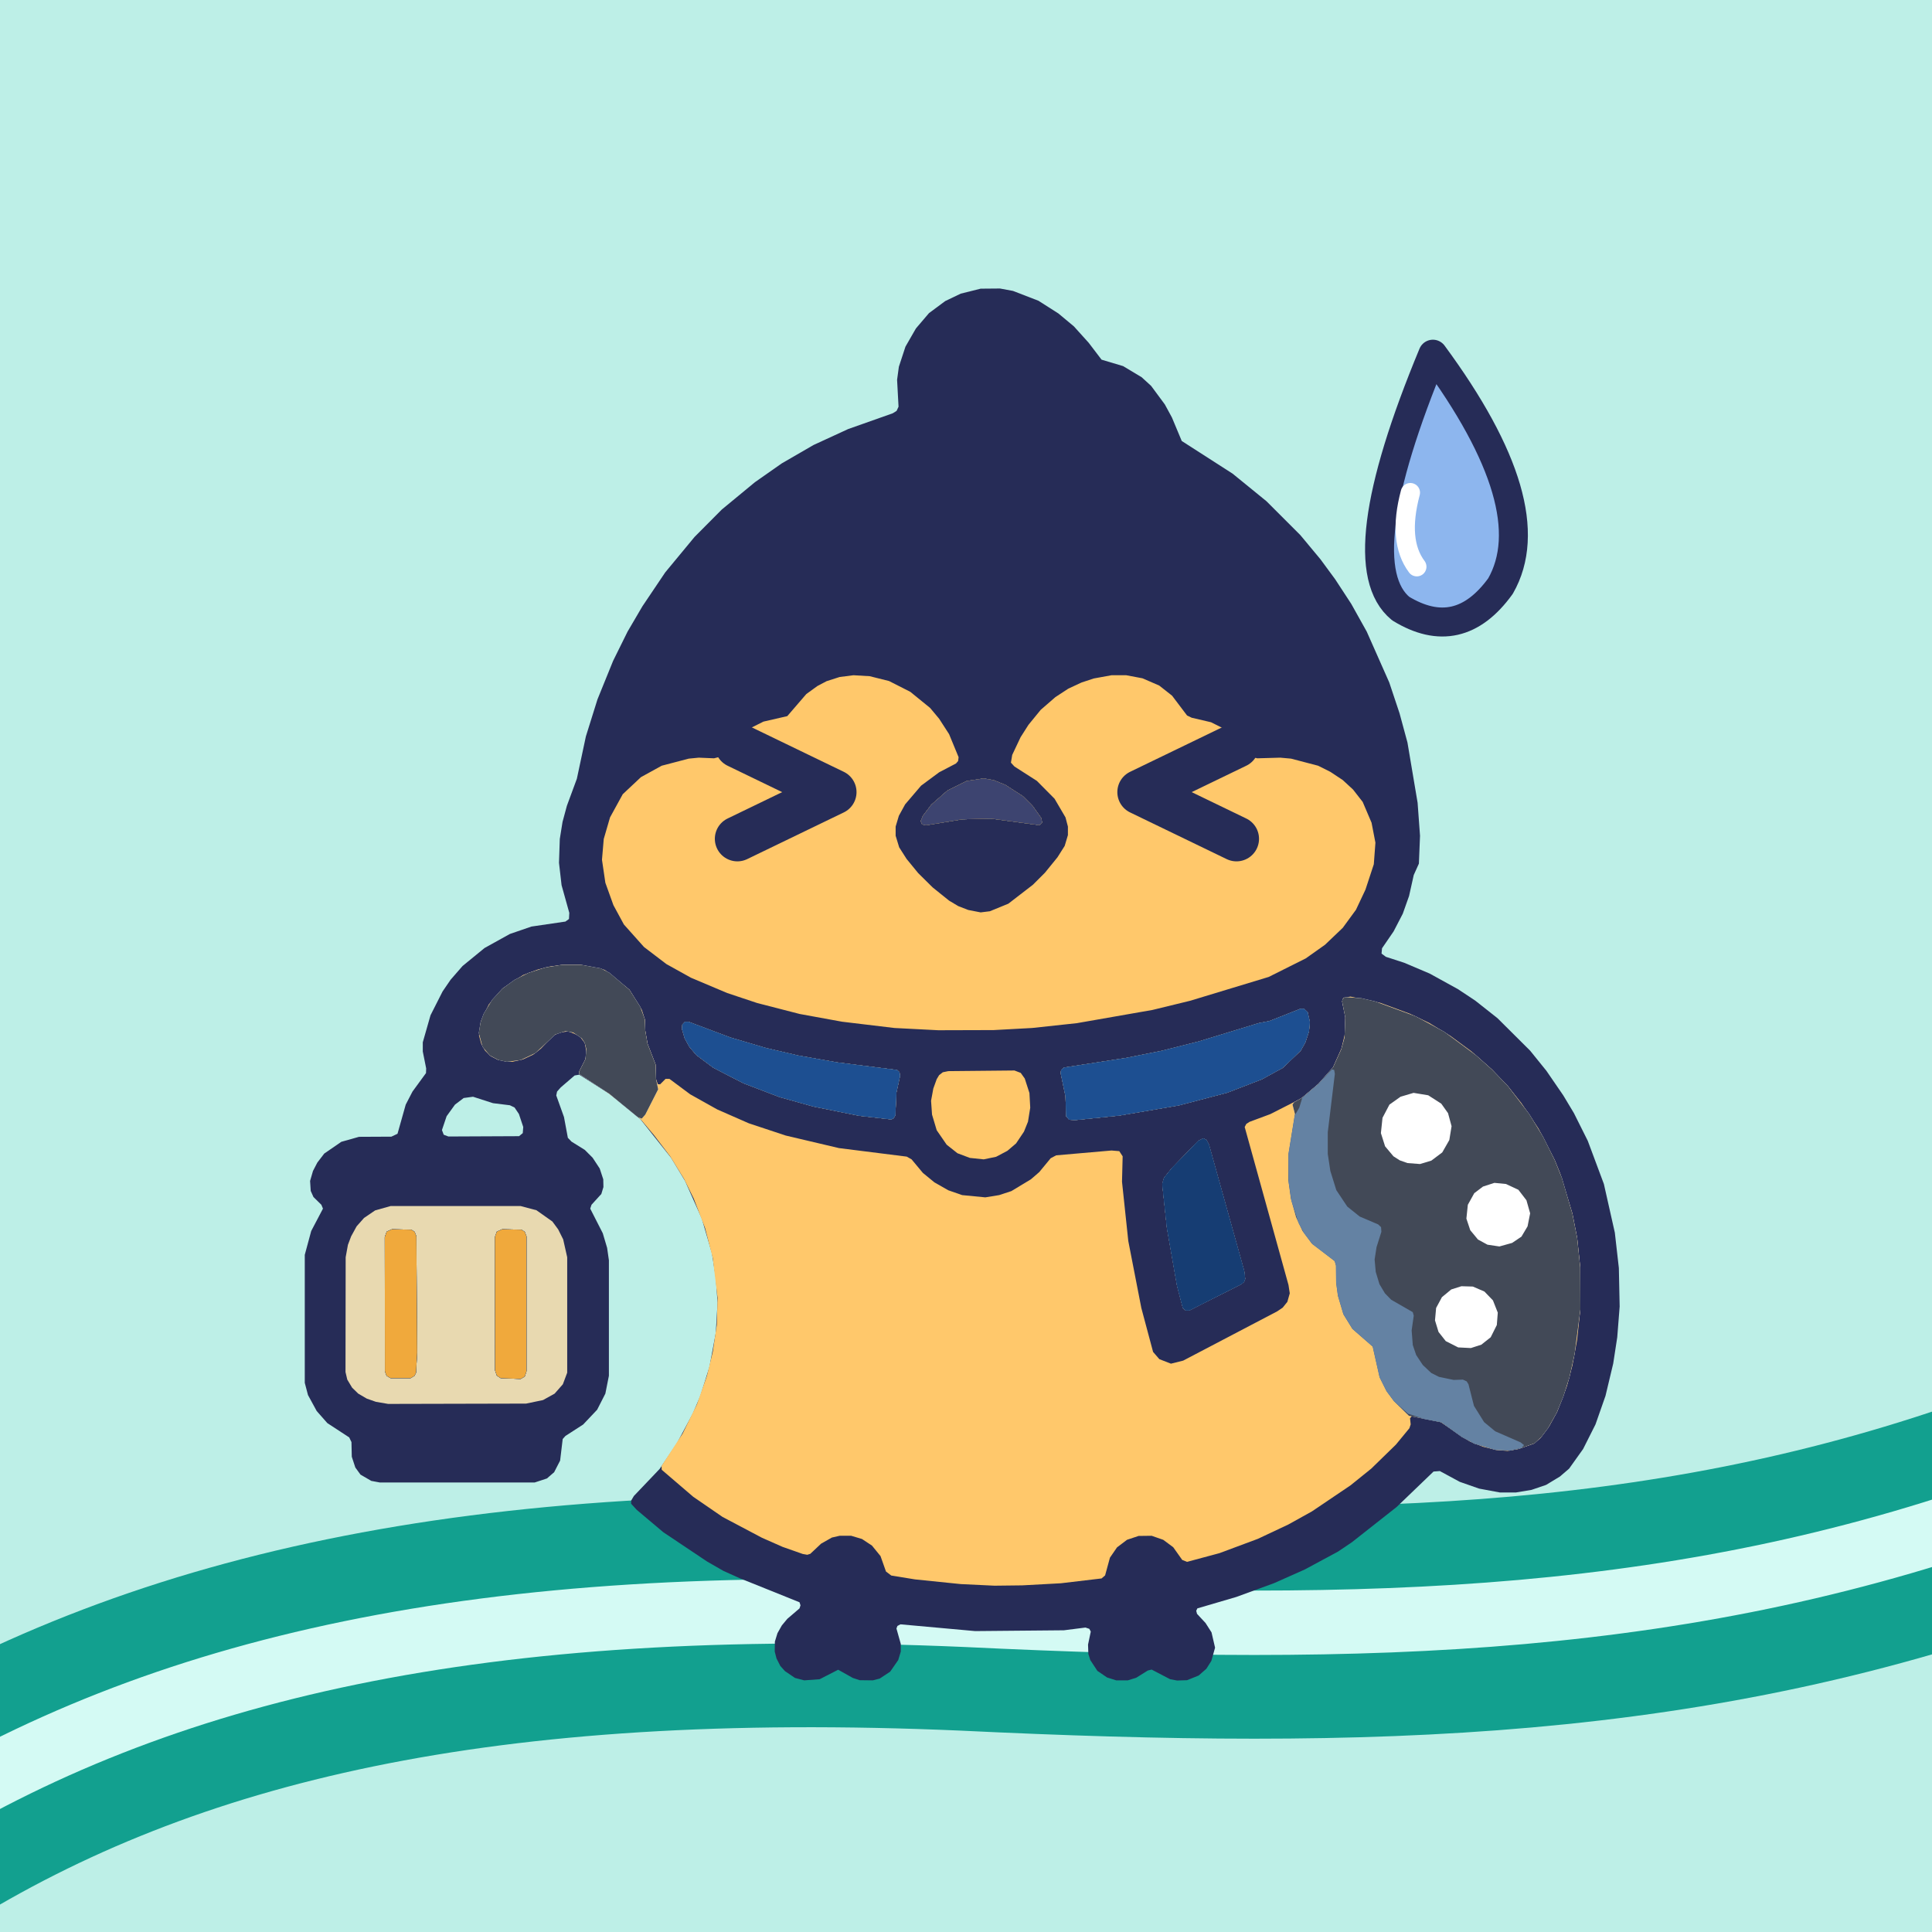
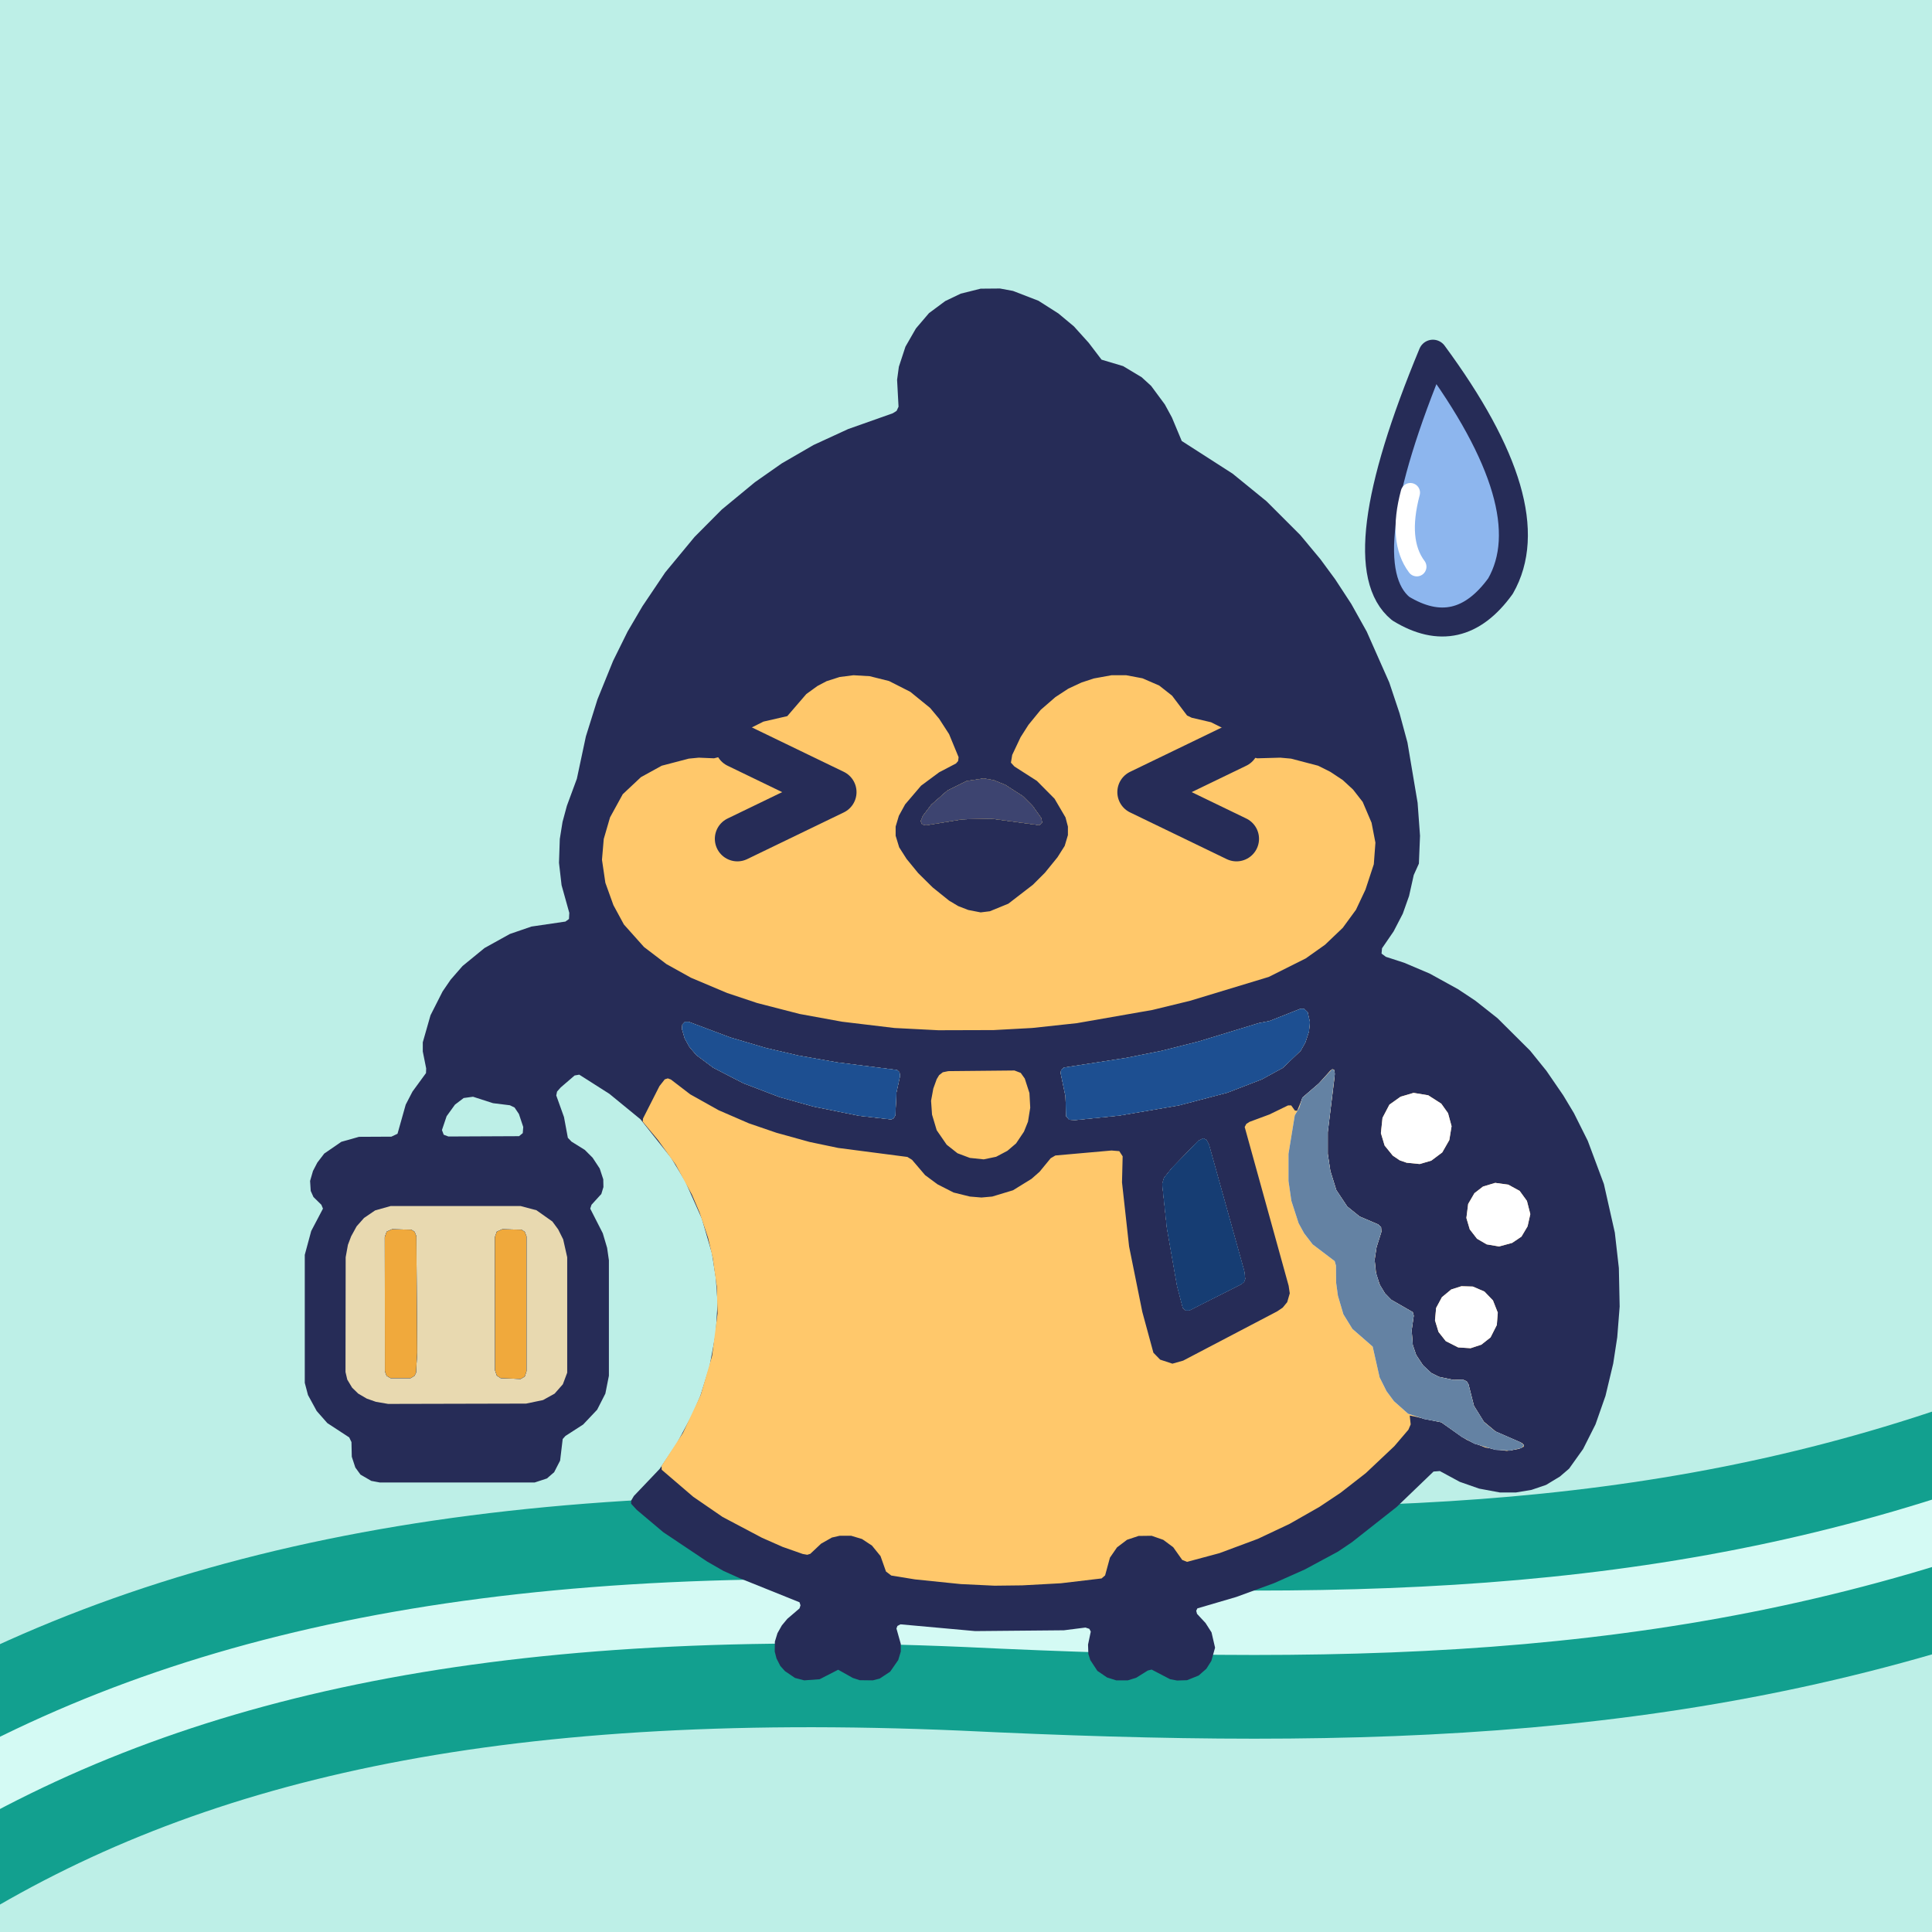
<svg xmlns="http://www.w3.org/2000/svg" width="120" height="120" viewBox="0 0 120 120">
  <rect x="0" y="0" width="120" height="120" fill="#BDEFE7" />
  <path d="M-6 113.5 C10 103.5 30 99 60 100.3 C85 101.5 105 101 126 93.2" stroke="#12A08F" stroke-width="14.4" fill="none" stroke-linecap="round" />
  <path d="M-6 113.5 C10 103.5 30 99 60 100.3 C85 101.5 105 101 126 93.2" stroke="#D4FAF4" stroke-width="4" fill="none" stroke-linecap="round" />
  <path d="M73.73 104.36 L73.11 104.38 L72.68 104.3 L71.53 103.7 L71.29 103.76 L70.57 104.21 L70.05 104.37 L69.33 104.37 L68.76 104.19 L68.16 103.78 L67.72 103.11 L67.6 102.73 L67.58 102.15 L67.75 101.34 L67.66 101.17 L67.42 101.09 L66.08 101.26 L60.57 101.31 L55.93 100.89 L55.74 100.99 L55.68 101.15 L55.95 102.11 L55.95 102.58 L55.79 103.11 L55.29 103.83 L54.64 104.26 L54.21 104.37 L53.4 104.36 L52.97 104.22 L52.06 103.71 L50.91 104.3 L49.95 104.37 L49.38 104.22 L48.76 103.8 L48.47 103.48 L48.23 103.01 L48.12 102.58 L48.13 101.96 L48.29 101.44 L48.56 100.96 L48.9 100.55 L49.66 99.9 L49.72 99.71 L49.66 99.52 L45.93 98.02 L44.93 97.57 L43.92 96.99 L41.2 95.17 L39.55 93.78 L39.2 93.4 L39.2 93.21 L39.37 92.92 L40.97 91.24 L42.03 89.67 L43.03 87.8 L43.5 86.7 L44.07 84.88 L44.46 82.78 L44.57 80.91 L44.46 79.38 L44.22 77.85 L43.59 75.69 L42.55 73.35 L41.68 71.91 L39.78 69.52 L37.85 67.94 L35.98 66.75 L35.69 66.8 L34.83 67.54 L34.6 67.8 L34.55 68.04 L35.03 69.38 L35.27 70.67 L35.5 70.91 L36.32 71.42 L36.81 71.91 L37.25 72.58 L37.47 73.25 L37.48 73.73 L37.35 74.16 L36.74 74.83 L36.66 75.07 L37.44 76.6 L37.71 77.51 L37.82 78.28 L37.82 85.45 L37.6 86.56 L37.09 87.56 L36.22 88.48 L35.12 89.19 L34.95 89.38 L34.79 90.72 L34.42 91.44 L33.97 91.83 L33.21 92.08 L23.59 92.08 L23.06 91.98 L22.39 91.59 L22.07 91.15 L21.85 90.48 L21.83 89.57 L21.69 89.28 L20.33 88.39 L19.67 87.64 L19.13 86.65 L18.93 85.89 L18.93 77.94 L19.33 76.46 L20.06 75.07 L19.96 74.83 L19.47 74.35 L19.3 73.97 L19.26 73.35 L19.44 72.73 L19.71 72.21 L20.14 71.65 L21.2 70.92 L22.3 70.61 L24.31 70.6 L24.69 70.42 L25.2 68.61 L25.62 67.8 L26.46 66.65 L26.47 66.36 L26.26 65.31 L26.26 64.74 L26.74 63.06 L27.49 61.58 L27.99 60.85 L28.73 60 L30.1 58.88 L31.67 58.01 L33.01 57.55 L35.12 57.24 L35.34 57.08 L35.36 56.7 L34.88 54.98 L34.72 53.59 L34.77 52.11 L34.94 51.05 L35.21 50.05 L35.83 48.37 L36.39 45.74 L37.11 43.44 L38.08 41.05 L38.98 39.23 L39.9 37.66 L41.32 35.55 L43.14 33.35 L44.83 31.65 L46.89 29.95 L48.56 28.78 L50.53 27.64 L52.68 26.65 L55.45 25.67 L55.69 25.52 L55.81 25.26 L55.72 23.59 L55.83 22.78 L56.24 21.53 L56.89 20.4 L57.7 19.45 L58.71 18.7 L59.67 18.24 L60.91 17.93 L62.11 17.92 L62.92 18.07 L64.5 18.68 L65.74 19.47 L66.7 20.27 L67.62 21.29 L68.42 22.34 L69.76 22.74 L70.91 23.43 L71.5 23.97 L72.35 25.12 L72.79 25.93 L73.4 27.39 L76.56 29.42 L78.66 31.13 L80.77 33.24 L82.01 34.73 L82.93 35.98 L83.93 37.51 L84.89 39.23 L86.29 42.39 L86.93 44.31 L87.42 46.12 L88.05 49.86 L88.2 51.91 L88.13 53.64 L87.81 54.35 L87.52 55.65 L87.13 56.75 L86.56 57.85 L85.84 58.9 L85.81 59.23 L86.08 59.43 L87.22 59.8 L88.8 60.47 L90.56 61.44 L91.63 62.15 L93.01 63.24 L95.04 65.26 L96.05 66.51 L97.1 68.04 L97.76 69.14 L98.62 70.86 L99.62 73.54 L100.3 76.56 L100.55 78.76 L100.6 81.15 L100.45 83.06 L100.2 84.69 L99.72 86.7 L99.1 88.47 L98.33 90 L97.46 91.22 L96.89 91.71 L96.03 92.23 L95.12 92.54 L94.16 92.7 L93.16 92.7 L91.87 92.46 L90.67 92.04 L89.43 91.37 L89.04 91.4 L86.75 93.6 L83.97 95.79 L83.11 96.37 L81.05 97.48 L79.14 98.33 L76.79 99.19 L74.37 99.9 L74.3 100.05 L74.35 100.24 L74.88 100.81 L75.25 101.39 L75.47 102.34 L75.24 103.16 L74.93 103.65 L74.45 104.07 Z M32.24 70.57 L32.47 70.38 L32.5 70 L32.23 69.19 L31.96 68.79 L31.67 68.65 L30.62 68.52 L29.38 68.12 L28.8 68.2 L28.26 68.61 L27.74 69.33 L27.45 70.19 L27.56 70.48 L27.85 70.59 Z" fill="#262C57" fill-rule="evenodd" />
-   <path d="M61.72 63.98 L58.28 63.99 L55.55 63.85 L52.3 63.46 L49.67 62.98 L47.03 62.3 L45.17 61.68 L42.92 60.73 L41.39 59.88 L40 58.82 L38.75 57.42 L38.1 56.22 L37.6 54.83 L37.39 53.4 L37.5 52.11 L37.89 50.77 L38.68 49.33 L39.81 48.27 L41.1 47.56 L42.78 47.12 L43.4 47.06 L44.35 47.1 L44.78 46.99 L45.02 46.8 L45.72 45.89 L46.36 45.35 L47.42 44.82 L48.9 44.48 L50.08 43.11 L50.77 42.61 L51.34 42.31 L52.15 42.05 L53.01 41.94 L54.02 42 L55.22 42.3 L56.54 42.97 L57.77 43.97 L58.33 44.64 L58.95 45.6 L59.54 47.03 L59.51 47.27 L59.38 47.42 L58.33 47.97 L57.21 48.8 L56.22 49.96 L55.83 50.67 L55.63 51.34 L55.63 51.91 L55.85 52.63 L56.31 53.35 L57.03 54.23 L57.93 55.12 L58.95 55.94 L59.52 56.28 L60.14 56.52 L60.91 56.67 L61.48 56.6 L62.63 56.13 L64.16 54.95 L64.9 54.21 L65.68 53.25 L66.13 52.54 L66.33 51.87 L66.33 51.34 L66.18 50.77 L65.5 49.61 L64.4 48.5 L63.01 47.61 L62.79 47.37 L62.87 46.89 L63.39 45.79 L63.88 45.02 L64.64 44.09 L65.55 43.3 L66.36 42.77 L67.18 42.39 L67.94 42.14 L69.04 41.94 L69.95 41.94 L70.96 42.13 L72 42.58 L72.8 43.21 L73.73 44.44 L74.02 44.58 L75.22 44.86 L76.08 45.29 L76.82 45.89 L77.5 46.79 L77.75 47.01 L78.09 47.1 L79.52 47.06 L80.19 47.12 L81.87 47.56 L82.63 47.94 L83.4 48.45 L84.04 49.04 L84.64 49.81 L85.19 51.1 L85.43 52.34 L85.33 53.68 L84.81 55.26 L84.22 56.51 L83.4 57.63 L82.3 58.68 L81.1 59.53 L78.8 60.68 L73.92 62.16 L71.58 62.73 L66.89 63.55 L64.11 63.85 Z M64.55 51.25 L61.53 50.84 L59.76 50.89 L57.51 51.26 L57.27 51.2 L57.19 51 L57.32 50.68 L57.85 49.98 L58.85 49.1 L60.05 48.51 L61.1 48.35 L61.72 48.46 L62.44 48.75 L63.54 49.46 L64.13 50.05 L64.67 50.81 L64.73 51.1 Z M63.49 98.47 L61.77 98.49 L59.67 98.39 L56.84 98.1 L55.36 97.86 L55.03 97.61 L54.69 96.65 L54.16 96 L53.54 95.59 L52.87 95.39 L52.15 95.39 L51.67 95.5 L51 95.88 L50.33 96.51 L50.14 96.57 L49.86 96.52 L48.61 96.08 L47.32 95.51 L44.88 94.22 L43.06 92.97 L41.1 91.29 L41.09 91.05 L42.4 89.04 L43.29 87.22 L43.91 85.45 L44.27 83.97 L44.52 82.3 L44.57 80.62 L44.27 78.13 L43.79 76.27 L43.09 74.45 L42.49 73.23 L41.63 71.83 L40.64 70.53 L39.81 69.54 L38.9 68.74 L37.46 67.66 L35.98 66.7 L35.97 66.56 L36.36 65.79 L36.43 65.36 L36.32 64.78 L35.98 64.34 L35.31 64.06 L34.74 64.13 L34.34 64.35 L33.61 65.12 L33.11 65.51 L32.49 65.8 L31.82 65.95 L30.91 65.82 L30.48 65.6 L30.13 65.26 L29.89 64.83 L29.75 64.31 L29.87 63.44 L30.36 62.39 L31.23 61.39 L32.49 60.56 L33.4 60.22 L34.16 60.03 L34.93 59.93 L36.08 59.93 L37.56 60.24 L39.09 61.47 L39.87 62.73 L40.06 63.35 L40.08 64.02 L40.22 64.83 L40.72 66.12 L40.75 67.03 L40.86 67.34 L41 67.35 L41.34 67.01 L41.58 67.01 L42.87 67.97 L44.55 68.91 L46.51 69.77 L48.8 70.53 L52.11 71.31 L56.32 71.84 L56.62 72.01 L57.32 72.85 L58.04 73.44 L58.9 73.93 L59.76 74.23 L61.2 74.37 L62.06 74.23 L62.82 73.98 L64.03 73.25 L64.55 72.8 L65.26 71.94 L65.6 71.76 L69.04 71.46 L69.52 71.5 L69.73 71.82 L69.69 73.4 L70.08 77.08 L70.89 81.24 L71.62 83.97 L72.01 84.42 L72.73 84.7 L73.49 84.51 L79.33 81.45 L79.67 81.22 L79.96 80.86 L80.11 80.33 L80.03 79.81 L77.31 70 L77.41 69.81 L77.61 69.68 L78.9 69.2 L80.81 68.23 L81.91 67.3 L82.78 66.33 L83.32 65.12 L83.55 64.16 L83.56 63.16 L83.36 62.2 L83.44 61.98 L83.88 61.9 L85.74 62.29 L87.56 62.96 L88.76 63.53 L90.1 64.35 L91.39 65.3 L92.65 66.41 L93.68 67.49 L94.5 68.52 L95.56 70.1 L96.56 72.04 L96.9 72.87 L97.66 75.36 L97.96 76.89 L98.15 78.71 L98.15 81.39 L97.96 83.21 L97.66 84.83 L97.33 86.08 L96.73 87.66 L96.24 88.56 L95.67 89.33 L95.26 89.67 L94.31 90 L93.64 90.12 L92.92 90.06 L92.11 89.86 L91.29 89.53 L89.47 88.32 L87.7 87.95 L87.58 88.09 L87.62 88.47 L87.54 88.71 L86.7 89.73 L85.17 91.22 L83.88 92.26 L81.48 93.88 L80.02 94.69 L78.13 95.58 L75.74 96.47 L73.73 97.01 L73.43 96.89 L72.87 96.1 L72.25 95.64 L71.53 95.39 L70.72 95.4 L70 95.64 L69.38 96.11 L68.94 96.75 L68.64 97.85 L68.42 98.04 L65.89 98.34 Z M66.79 69.57 L66.41 69.55 L66.22 69.33 L66.18 68.09 L65.88 66.65 L65.91 66.46 L66.08 66.31 L69.95 65.71 L72.15 65.27 L74.45 64.69 L78.18 63.55 L78.85 63.42 L80.77 62.66 L81 62.66 L81.22 62.87 L81.36 63.49 L81.3 64.07 L81.08 64.74 L80.79 65.26 L79.67 66.33 L78.37 67.04 L76.22 67.87 L73.21 68.66 L69.52 69.29 Z M55.36 69.53 L53.35 69.3 L50.53 68.73 L48.42 68.14 L46.17 67.28 L44.31 66.32 L43.25 65.53 L42.82 65.02 L42.53 64.5 L42.36 63.92 L42.38 63.64 L42.54 63.47 L42.78 63.47 L45.36 64.44 L47.56 65.09 L49.57 65.56 L52.01 65.99 L55.72 66.46 L55.87 66.6 L55.9 66.84 L55.68 67.85 L55.61 69.28 L55.5 69.46 Z M61.1 72.01 L60.24 71.92 L59.47 71.63 L58.8 71.1 L58.18 70.2 L57.89 69.23 L57.83 68.37 L57.97 67.61 L58.18 67.03 L58.33 66.78 L58.56 66.6 L58.9 66.53 L63.01 66.49 L63.4 66.64 L63.65 66.99 L63.94 67.89 L63.99 68.8 L63.85 69.67 L63.6 70.29 L63.11 71.02 L62.57 71.48 L61.87 71.85 Z M73.88 81.39 L73.64 81.39 L73.47 81.24 L73.11 79.86 L72.48 76.27 L72.19 73.54 L72.3 73.16 L72.8 72.54 L74.43 70.86 L74.74 70.71 L74.94 70.81 L75.09 71.1 L77.28 78.95 L77.34 79.43 L77.27 79.62 L77.1 79.76 Z" fill="#FFC86B" fill-rule="evenodd" />
+   <path d="M61.72 63.98 L58.28 63.99 L55.55 63.85 L52.3 63.46 L49.67 62.98 L47.03 62.3 L45.17 61.68 L42.92 60.73 L41.39 59.88 L40 58.82 L38.75 57.42 L38.1 56.22 L37.6 54.83 L37.39 53.4 L37.5 52.11 L37.89 50.77 L38.68 49.33 L39.81 48.27 L41.1 47.56 L42.78 47.12 L43.4 47.06 L44.35 47.1 L44.78 46.99 L45.02 46.8 L45.72 45.89 L46.36 45.35 L47.42 44.82 L48.9 44.48 L50.08 43.11 L50.77 42.61 L51.34 42.31 L52.15 42.05 L53.01 41.94 L54.02 42 L55.22 42.3 L56.54 42.97 L57.77 43.97 L58.33 44.64 L58.95 45.6 L59.54 47.03 L59.51 47.27 L59.38 47.42 L58.33 47.97 L57.21 48.8 L56.22 49.96 L55.83 50.67 L55.63 51.34 L55.63 51.91 L55.85 52.63 L56.31 53.35 L57.03 54.23 L57.93 55.12 L58.95 55.94 L59.52 56.28 L60.14 56.52 L60.91 56.67 L61.48 56.6 L62.63 56.13 L64.16 54.95 L64.9 54.21 L65.68 53.25 L66.13 52.54 L66.33 51.87 L66.33 51.34 L66.18 50.77 L65.5 49.61 L64.4 48.5 L63.01 47.61 L62.79 47.37 L62.87 46.89 L63.39 45.79 L63.88 45.02 L64.64 44.09 L65.55 43.3 L66.36 42.77 L67.18 42.39 L67.94 42.14 L69.04 41.94 L69.95 41.94 L70.96 42.13 L72 42.58 L72.8 43.21 L73.73 44.44 L74.02 44.58 L75.22 44.86 L76.08 45.29 L76.82 45.89 L77.5 46.79 L77.75 47.01 L78.09 47.1 L79.52 47.06 L80.19 47.12 L81.87 47.56 L82.63 47.94 L83.4 48.45 L84.04 49.04 L84.64 49.81 L85.19 51.1 L85.43 52.34 L85.33 53.68 L84.81 55.26 L84.22 56.51 L83.4 57.63 L82.3 58.68 L81.1 59.53 L78.8 60.68 L73.92 62.16 L71.58 62.73 L66.89 63.55 L64.11 63.85 Z M64.55 51.25 L61.53 50.84 L59.76 50.89 L57.51 51.26 L57.27 51.2 L57.19 51 L57.32 50.68 L57.85 49.98 L58.85 49.1 L60.05 48.51 L61.1 48.35 L61.72 48.46 L62.44 48.75 L63.54 49.46 L64.13 50.05 L64.67 50.81 L64.73 51.1 Z M66.79 69.57 L66.41 69.55 L66.22 69.33 L66.18 68.09 L65.88 66.65 L65.91 66.46 L66.08 66.31 L69.95 65.71 L72.15 65.27 L74.45 64.69 L78.18 63.55 L78.85 63.42 L80.77 62.66 L81 62.66 L81.22 62.87 L81.36 63.49 L81.3 64.07 L81.08 64.74 L80.79 65.26 L79.67 66.33 L78.37 67.04 L76.22 67.87 L73.21 68.66 L69.52 69.29 Z M55.36 69.53 L53.35 69.3 L50.53 68.73 L48.42 68.14 L46.17 67.28 L44.31 66.32 L43.25 65.53 L42.82 65.02 L42.53 64.5 L42.36 63.92 L42.38 63.64 L42.54 63.47 L42.78 63.47 L45.36 64.44 L47.56 65.09 L49.57 65.56 L52.01 65.99 L55.72 66.46 L55.87 66.6 L55.9 66.84 L55.68 67.85 L55.61 69.28 L55.5 69.46 Z M63.49 98.47 L61.77 98.49 L59.67 98.39 L56.84 98.1 L55.36 97.86 L55.03 97.61 L54.69 96.65 L54.16 96 L53.54 95.59 L52.87 95.39 L52.15 95.39 L51.67 95.5 L51 95.88 L50.33 96.51 L50.14 96.57 L49.86 96.52 L48.61 96.08 L47.32 95.51 L44.88 94.22 L43.06 92.97 L41.1 91.29 L41.09 91.05 L42.42 89 L43.52 86.65 L44.23 84.21 L44.57 81.58 L44.52 79.9 L44.27 78.13 L43.98 76.89 L43.45 75.31 L42.98 74.21 L41.97 72.34 L40.87 70.81 L39.92 69.67 L39.94 69.47 L40.96 67.46 L41.29 67.04 L41.48 66.98 L41.67 67.05 L42.87 67.97 L44.64 68.96 L46.51 69.77 L48.23 70.36 L50.29 70.93 L52.06 71.3 L56.36 71.86 L56.65 72.04 L57.46 72.99 L58.23 73.56 L59.23 74.07 L60.24 74.32 L60.96 74.38 L61.63 74.32 L62.92 73.93 L64.07 73.22 L64.57 72.78 L65.26 71.94 L65.55 71.77 L69.04 71.46 L69.52 71.5 L69.73 71.82 L69.69 73.44 L70.13 77.42 L70.95 81.48 L71.64 84.02 L72.06 84.45 L72.82 84.7 L73.49 84.51 L79.33 81.45 L79.67 81.22 L79.95 80.88 L80.11 80.33 L80.04 79.86 L77.31 70 L77.41 69.81 L77.61 69.68 L78.85 69.22 L80 68.66 L80.2 68.66 L80.43 68.98 L80.57 68.99 L80.91 68.16 L81.91 67.3 L82.63 66.49 L82.78 66.4 L82.87 66.46 L82.89 66.94 L82.47 70.29 L82.47 71.67 L82.63 72.73 L83 73.92 L83.68 74.94 L84.45 75.56 L85.6 76.05 L85.78 76.22 L85.8 76.51 L85.5 77.46 L85.38 78.28 L85.49 79.19 L85.73 79.86 L86.03 80.34 L86.41 80.73 L87.75 81.5 L87.81 81.72 L87.68 82.63 L87.75 83.54 L87.96 84.16 L88.42 84.85 L88.9 85.28 L89.38 85.52 L90.29 85.71 L90.86 85.69 L91.1 85.8 L91.21 85.98 L91.55 87.32 L92.15 88.29 L92.92 88.93 L94.55 89.64 L94.66 89.76 L94.64 89.86 L94.31 90 L93.59 90.12 L92.25 89.91 L91.1 89.43 L89.52 88.34 L87.56 87.92 L87.62 88.47 L87.48 88.8 L86.6 89.83 L84.83 91.5 L83.25 92.73 L81.96 93.59 L80.1 94.65 L78.13 95.58 L75.74 96.47 L73.73 97.01 L73.43 96.89 L72.87 96.1 L72.25 95.64 L71.53 95.39 L70.72 95.4 L70 95.64 L69.38 96.11 L68.94 96.75 L68.64 97.85 L68.42 98.04 L65.89 98.34 Z M61.1 72.01 L60.24 71.92 L59.47 71.63 L58.8 71.1 L58.18 70.2 L57.89 69.23 L57.83 68.37 L57.97 67.61 L58.18 67.03 L58.33 66.78 L58.56 66.6 L58.9 66.53 L63.01 66.49 L63.4 66.64 L63.65 66.99 L63.94 67.89 L63.99 68.8 L63.85 69.67 L63.6 70.29 L63.11 71.02 L62.57 71.48 L61.87 71.85 Z M88.18 72.3 L87.37 72.22 L86.94 72.07 L86.51 71.78 L86 71.15 L85.77 70.38 L85.87 69.43 L86.3 68.61 L86.99 68.12 L87.8 67.88 L88.71 68.03 L89.52 68.55 L89.94 69.14 L90.16 69.95 L90.02 70.81 L89.58 71.58 L88.9 72.09 Z M73.88 81.39 L73.64 81.39 L73.47 81.24 L73.11 79.86 L72.48 76.27 L72.19 73.54 L72.3 73.16 L72.8 72.54 L74.43 70.86 L74.74 70.71 L74.94 70.81 L75.09 71.1 L77.28 78.95 L77.34 79.43 L77.27 79.62 L77.1 79.76 Z M93.11 77.42 L92.34 77.29 L91.74 76.94 L91.29 76.36 L91.08 75.65 L91.19 74.78 L91.58 74.11 L92.11 73.7 L92.87 73.47 L93.68 73.58 L94.39 73.97 L94.84 74.59 L95.05 75.41 L94.88 76.17 L94.5 76.81 L93.92 77.2 Z M91.34 83.74 L90.57 83.69 L89.8 83.3 L89.35 82.73 L89.13 82.01 L89.2 81.24 L89.56 80.57 L90.14 80.09 L90.77 79.89 L91.48 79.91 L92.2 80.22 L92.73 80.77 L93.03 81.53 L92.97 82.3 L92.58 83.07 L92.01 83.52 Z" fill="#FFC86B" fill-rule="evenodd" />
  <path d="M32.68 87.18 L24.11 87.2 L23.35 87.07 L22.78 86.87 L22.25 86.56 L21.87 86.19 L21.57 85.69 L21.46 85.22 L21.47 78.09 L21.61 77.32 L21.81 76.79 L22.15 76.17 L22.61 75.65 L23.3 75.18 L24.26 74.91 L32.34 74.91 L33.32 75.17 L34.31 75.87 L34.67 76.36 L34.98 76.98 L35.23 78.09 L35.23 85.26 L34.96 85.98 L34.45 86.56 L33.73 86.96 Z" fill="#E8D9B0" fill-rule="evenodd" />
-   <path d="M64.55 51.25 L61.53 50.84 L59.76 50.89 L57.51 51.26 L57.27 51.2 L57.19 51 L57.32 50.68 L57.85 49.98 L58.85 49.1 L60.05 48.51 L61.1 48.35 L61.72 48.46 L62.44 48.75 L63.54 49.46 L64.13 50.05 L64.67 50.81 L64.73 51.1 Z M39.86 69.48 L39.62 69.39 L37.85 67.94 L35.98 66.71 L35.97 66.56 L36.36 65.79 L36.42 65.17 L36.32 64.78 L36.14 64.5 L35.6 64.13 L35.12 64.05 L34.5 64.25 L33.25 65.41 L32.34 65.84 L31.48 65.95 L30.96 65.84 L30.43 65.56 L29.97 65.02 L29.74 64.16 L29.85 63.49 L30.04 62.97 L30.57 62.1 L31.2 61.41 L31.96 60.86 L32.82 60.43 L33.88 60.09 L34.88 59.93 L36.12 59.93 L37.32 60.15 L37.85 60.42 L39.1 61.48 L39.77 62.54 L40.05 63.3 L40.08 64.02 L40.22 64.83 L40.72 66.12 L40.75 67.03 L40.88 67.66 L40.08 69.23 Z M93.78 90.1 L92.87 90.05 L91.58 89.67 L90.81 89.26 L89.52 88.34 L87.51 87.94 L86.58 87.03 L86.12 86.41 L85.69 85.55 L85.26 83.64 L84 82.54 L83.44 81.63 L83.1 80.48 L82.99 79.67 L82.98 78.61 L82.9 78.33 L81.48 77.24 L80.9 76.46 L80.5 75.6 L80.18 74.45 L80.02 73.3 L80.03 71.67 L80.43 69.19 L80.28 68.61 L80.38 68.46 L80.86 68.19 L81.87 67.34 L82.81 66.27 L83.31 65.17 L83.51 64.45 L83.56 63.21 L83.36 62.2 L83.4 62.04 L83.54 61.93 L84.55 62 L85.41 62.2 L87.94 63.13 L89.71 64.09 L91.67 65.54 L92.68 66.44 L93.66 67.46 L94.98 69.19 L95.84 70.6 L96.57 72.06 L97.01 73.16 L97.67 75.41 L97.96 76.89 L98.15 78.71 L98.16 81.34 L97.8 84.11 L97.48 85.55 L97.1 86.75 L96.69 87.75 L96.15 88.71 L95.74 89.25 L95.31 89.65 L94.35 89.99 Z M66.79 69.57 L66.41 69.55 L66.22 69.33 L66.18 68.09 L65.88 66.65 L65.91 66.46 L66.08 66.31 L69.95 65.71 L72.15 65.27 L74.45 64.69 L78.18 63.55 L78.85 63.42 L80.77 62.66 L81 62.66 L81.22 62.87 L81.36 63.49 L81.3 64.07 L81.08 64.74 L80.79 65.26 L79.67 66.33 L78.37 67.04 L76.22 67.87 L73.21 68.66 L69.52 69.29 Z M55.36 69.53 L53.35 69.3 L50.53 68.73 L48.42 68.14 L46.17 67.28 L44.31 66.32 L43.25 65.53 L42.82 65.02 L42.53 64.5 L42.36 63.92 L42.38 63.64 L42.54 63.47 L42.78 63.47 L45.36 64.44 L47.56 65.09 L49.57 65.56 L52.01 65.99 L55.72 66.46 L55.87 66.6 L55.9 66.84 L55.68 67.85 L55.61 69.28 L55.5 69.46 Z M73.88 81.39 L73.64 81.39 L73.47 81.24 L73.11 79.86 L72.48 76.27 L72.19 73.54 L72.3 73.16 L72.8 72.54 L74.43 70.86 L74.74 70.71 L74.94 70.81 L75.09 71.1 L77.28 78.95 L77.34 79.43 L77.27 79.62 L77.1 79.76 Z M25.5 85.6 L24.26 85.6 L24.01 85.45 L23.91 85.17 L23.9 76.84 L24.02 76.5 L24.35 76.35 L25.55 76.38 L25.75 76.51 L25.86 76.79 L25.91 84.02 L25.84 85.26 L25.74 85.46 Z M32.34 85.65 L31.1 85.6 L30.86 85.44 L30.75 85.12 L30.74 76.84 L30.86 76.5 L31.2 76.35 L32.39 76.38 L32.59 76.51 L32.7 76.79 L32.7 85.17 L32.59 85.5 Z" fill="#FFFFFF" fill-rule="evenodd" />
-   <path d="M64.55 51.25 L61.53 50.84 L59.76 50.89 L57.51 51.26 L57.27 51.2 L57.19 51 L57.32 50.68 L57.85 49.98 L58.85 49.1 L60.05 48.51 L61.1 48.35 L61.72 48.46 L62.44 48.75 L63.54 49.46 L64.13 50.05 L64.67 50.81 L64.73 51.1 Z M39.86 69.48 L39.62 69.39 L37.85 67.94 L35.98 66.71 L35.97 66.56 L36.36 65.79 L36.42 65.17 L36.32 64.78 L36.14 64.5 L35.6 64.13 L35.12 64.05 L34.5 64.25 L33.25 65.41 L32.34 65.84 L31.48 65.95 L30.96 65.84 L30.43 65.56 L29.97 65.02 L29.74 64.16 L29.85 63.49 L30.04 62.97 L30.57 62.1 L31.2 61.41 L31.96 60.86 L32.82 60.43 L33.88 60.09 L34.88 59.93 L36.12 59.93 L37.32 60.15 L37.85 60.42 L39.1 61.48 L39.77 62.54 L40.05 63.3 L40.08 64.02 L40.22 64.83 L40.72 66.12 L40.75 67.03 L40.88 67.66 L40.08 69.23 Z M93.78 90.1 L92.87 90.05 L91.58 89.67 L90.81 89.26 L89.52 88.34 L87.51 87.94 L86.58 87.03 L86.12 86.41 L85.69 85.55 L85.26 83.64 L84 82.54 L83.44 81.63 L83.1 80.48 L82.99 79.67 L82.98 78.61 L82.9 78.33 L81.48 77.24 L80.9 76.46 L80.5 75.6 L80.18 74.45 L80.02 73.3 L80.03 71.67 L80.43 69.19 L80.28 68.61 L80.38 68.46 L80.86 68.19 L81.87 67.34 L82.81 66.27 L83.31 65.17 L83.51 64.45 L83.56 63.21 L83.36 62.2 L83.4 62.04 L83.54 61.93 L84.55 62 L85.41 62.2 L87.94 63.13 L89.71 64.09 L91.67 65.54 L92.68 66.44 L93.66 67.46 L94.98 69.19 L95.84 70.6 L96.57 72.06 L97.01 73.16 L97.67 75.41 L97.96 76.89 L98.15 78.71 L98.16 81.34 L97.8 84.11 L97.48 85.55 L97.1 86.75 L96.69 87.75 L96.15 88.71 L95.74 89.25 L95.31 89.65 L94.35 89.99 Z M66.79 69.57 L66.41 69.55 L66.22 69.33 L66.18 68.09 L65.88 66.65 L65.91 66.46 L66.08 66.31 L69.95 65.71 L72.15 65.27 L74.45 64.69 L78.18 63.55 L78.85 63.42 L80.77 62.66 L81 62.66 L81.22 62.87 L81.36 63.49 L81.3 64.07 L81.08 64.74 L80.79 65.26 L79.67 66.33 L78.37 67.04 L76.22 67.87 L73.21 68.66 L69.52 69.29 Z M55.36 69.53 L53.35 69.3 L50.53 68.73 L48.42 68.14 L46.17 67.28 L44.31 66.32 L43.25 65.53 L42.82 65.02 L42.53 64.5 L42.36 63.92 L42.38 63.64 L42.54 63.47 L42.78 63.47 L45.36 64.44 L47.56 65.09 L49.57 65.56 L52.01 65.99 L55.72 66.46 L55.87 66.6 L55.9 66.84 L55.68 67.85 L55.61 69.28 L55.5 69.46 Z M88.2 72.3 L88.9 72.09 L89.58 71.58 L90.02 70.81 L90.16 69.95 L89.94 69.14 L89.52 68.55 L88.71 68.03 L87.8 67.88 L86.99 68.12 L86.3 68.61 L85.87 69.43 L85.77 70.38 L86.03 71.2 L86.55 71.82 L86.94 72.07 L87.42 72.24 Z M73.88 81.39 L73.64 81.39 L73.47 81.24 L73.11 79.86 L72.48 76.27 L72.19 73.54 L72.3 73.16 L72.8 72.54 L74.43 70.86 L74.74 70.71 L74.94 70.81 L75.09 71.1 L77.28 78.95 L77.34 79.43 L77.27 79.62 L77.1 79.76 Z M93.13 77.42 L93.92 77.2 L94.5 76.81 L94.88 76.17 L95.04 75.36 L94.81 74.55 L94.31 73.9 L93.54 73.54 L92.82 73.47 L92.11 73.7 L91.57 74.11 L91.17 74.83 L91.08 75.69 L91.32 76.41 L91.8 76.99 L92.39 77.31 Z M25.5 85.6 L24.26 85.6 L24.01 85.45 L23.91 85.17 L23.9 76.84 L24.02 76.5 L24.35 76.35 L25.55 76.38 L25.75 76.51 L25.86 76.79 L25.91 84.02 L25.84 85.26 L25.74 85.46 Z M32.34 85.65 L31.1 85.6 L30.86 85.44 L30.75 85.12 L30.74 76.84 L30.86 76.5 L31.2 76.35 L32.39 76.38 L32.59 76.51 L32.7 76.79 L32.7 85.17 L32.59 85.5 Z M91.36 83.73 L92.01 83.52 L92.59 83.06 L92.97 82.3 L93.03 81.53 L92.73 80.77 L92.2 80.22 L91.48 79.91 L90.77 79.89 L90.14 80.09 L89.56 80.57 L89.2 81.24 L89.13 82.01 L89.35 82.73 L89.8 83.3 L90.57 83.69 Z" fill="#424957" fill-rule="evenodd" />
+   <path d="M64.55 51.25 L61.53 50.84 L59.76 50.89 L57.51 51.26 L57.27 51.2 L57.19 51 L57.32 50.68 L57.85 49.98 L58.85 49.1 L60.05 48.51 L61.1 48.35 L61.72 48.46 L62.44 48.75 L63.54 49.46 L64.13 50.05 L64.67 50.81 L64.73 51.1 Z M66.79 69.57 L66.41 69.55 L66.22 69.33 L66.18 68.09 L65.88 66.65 L65.91 66.46 L66.08 66.31 L69.95 65.71 L72.15 65.27 L74.45 64.69 L78.18 63.55 L78.85 63.42 L80.77 62.66 L81 62.66 L81.22 62.87 L81.36 63.49 L81.3 64.07 L81.08 64.74 L80.79 65.26 L79.67 66.33 L78.37 67.04 L76.22 67.87 L73.21 68.66 L69.52 69.29 Z M55.36 69.53 L53.35 69.3 L50.53 68.73 L48.42 68.14 L46.17 67.28 L44.31 66.32 L43.25 65.53 L42.82 65.02 L42.53 64.5 L42.36 63.92 L42.38 63.64 L42.54 63.47 L42.78 63.47 L45.36 64.44 L47.56 65.09 L49.57 65.56 L52.01 65.99 L55.72 66.46 L55.87 66.6 L55.9 66.84 L55.68 67.85 L55.61 69.28 L55.5 69.46 Z M93.78 90.1 L92.87 90.05 L91.58 89.67 L90.81 89.26 L89.52 88.34 L88.47 88.14 L87.46 87.81 L86.58 87.03 L86.12 86.41 L85.69 85.55 L85.26 83.64 L84 82.54 L83.44 81.63 L83.1 80.48 L82.99 79.67 L82.98 78.61 L82.9 78.33 L81.53 77.29 L81 76.6 L80.66 75.98 L80.21 74.59 L80.03 73.35 L80.03 71.67 L80.42 69.28 L80.7 68.8 L80.89 68.18 L81.91 67.3 L82.73 66.42 L82.87 66.46 L82.91 66.7 L82.47 70.33 L82.47 71.67 L82.63 72.73 L83 73.92 L83.68 74.94 L84.45 75.56 L85.6 76.05 L85.78 76.22 L85.8 76.51 L85.5 77.46 L85.38 78.23 L85.45 79 L85.68 79.76 L86.02 80.33 L86.41 80.73 L87.75 81.5 L87.81 81.72 L87.68 82.63 L87.75 83.54 L87.96 84.16 L88.37 84.78 L88.9 85.28 L89.38 85.52 L90.29 85.71 L90.86 85.69 L91.1 85.8 L91.21 85.98 L91.55 87.32 L92.18 88.33 L92.87 88.9 L94.45 89.59 L94.66 89.76 L94.5 89.94 Z M88.18 72.3 L87.37 72.22 L86.94 72.07 L86.51 71.78 L86 71.15 L85.77 70.38 L85.87 69.43 L86.3 68.61 L86.99 68.12 L87.8 67.88 L88.71 68.03 L89.52 68.55 L89.94 69.14 L90.16 69.95 L90.02 70.81 L89.58 71.58 L88.9 72.09 Z M73.88 81.39 L73.64 81.39 L73.47 81.24 L73.11 79.86 L72.48 76.27 L72.19 73.54 L72.3 73.16 L72.8 72.54 L74.43 70.86 L74.74 70.71 L74.94 70.81 L75.09 71.1 L77.28 78.95 L77.34 79.43 L77.27 79.62 L77.1 79.76 Z M93.11 77.42 L92.34 77.29 L91.74 76.94 L91.29 76.36 L91.08 75.65 L91.19 74.78 L91.58 74.11 L92.11 73.7 L92.87 73.47 L93.68 73.58 L94.39 73.97 L94.84 74.59 L95.05 75.41 L94.88 76.17 L94.5 76.81 L93.92 77.2 Z M25.5 85.6 L24.26 85.6 L24.01 85.45 L23.91 85.17 L23.9 76.84 L24.02 76.5 L24.35 76.35 L25.55 76.38 L25.75 76.51 L25.86 76.79 L25.91 84.02 L25.84 85.26 L25.74 85.46 Z M32.34 85.65 L31.1 85.6 L30.86 85.44 L30.75 85.12 L30.74 76.84 L30.86 76.5 L31.2 76.35 L32.39 76.38 L32.59 76.51 L32.7 76.79 L32.7 85.17 L32.59 85.5 Z M91.34 83.74 L90.57 83.69 L89.8 83.3 L89.35 82.73 L89.13 82.01 L89.2 81.24 L89.56 80.57 L90.14 80.09 L90.77 79.89 L91.48 79.91 L92.2 80.22 L92.73 80.77 L93.03 81.53 L92.97 82.3 L92.58 83.07 L92.01 83.52 Z" fill="#FFFFFF" fill-rule="evenodd" />
  <path d="M64.55 51.25 L61.53 50.84 L59.76 50.89 L57.51 51.26 L57.27 51.2 L57.19 51 L57.32 50.68 L57.85 49.98 L58.85 49.1 L60.05 48.51 L61.1 48.35 L61.72 48.46 L62.44 48.75 L63.54 49.46 L64.13 50.05 L64.67 50.81 L64.73 51.1 Z M66.79 69.57 L66.41 69.55 L66.22 69.33 L66.18 68.09 L65.88 66.65 L65.91 66.46 L66.08 66.31 L69.95 65.71 L72.15 65.27 L74.45 64.69 L78.18 63.55 L78.85 63.42 L80.77 62.66 L81 62.66 L81.22 62.87 L81.36 63.49 L81.3 64.07 L81.08 64.74 L80.79 65.26 L79.67 66.33 L78.37 67.04 L76.22 67.87 L73.21 68.66 L69.52 69.29 Z M55.36 69.53 L53.35 69.3 L50.53 68.73 L48.42 68.14 L46.17 67.28 L44.31 66.32 L43.25 65.53 L42.82 65.02 L42.53 64.5 L42.36 63.92 L42.38 63.64 L42.54 63.47 L42.78 63.47 L45.36 64.44 L47.56 65.09 L49.57 65.56 L52.01 65.99 L55.72 66.46 L55.87 66.6 L55.9 66.84 L55.68 67.85 L55.61 69.28 L55.5 69.46 Z M93.78 90.1 L92.87 90.05 L91.58 89.67 L90.81 89.26 L89.52 88.34 L88.47 88.14 L87.46 87.81 L86.58 87.03 L86.12 86.41 L85.69 85.55 L85.26 83.64 L84 82.54 L83.44 81.63 L83.1 80.48 L82.99 79.67 L82.98 78.61 L82.9 78.33 L81.53 77.29 L81 76.6 L80.66 75.98 L80.21 74.59 L80.03 73.35 L80.03 71.67 L80.42 69.28 L80.7 68.8 L80.89 68.18 L81.91 67.3 L82.73 66.42 L82.87 66.46 L82.91 66.7 L82.47 70.33 L82.47 71.67 L82.63 72.73 L83 73.92 L83.68 74.94 L84.45 75.56 L85.6 76.05 L85.78 76.22 L85.8 76.51 L85.5 77.46 L85.38 78.23 L85.45 79 L85.68 79.76 L86.02 80.33 L86.41 80.73 L87.75 81.5 L87.81 81.72 L87.68 82.63 L87.75 83.54 L87.96 84.16 L88.37 84.78 L88.9 85.28 L89.38 85.52 L90.29 85.71 L90.86 85.69 L91.1 85.8 L91.21 85.98 L91.55 87.32 L92.18 88.33 L92.87 88.9 L94.45 89.59 L94.66 89.76 L94.5 89.94 Z M73.88 81.39 L73.64 81.39 L73.47 81.24 L73.11 79.86 L72.48 76.27 L72.19 73.54 L72.3 73.16 L72.8 72.54 L74.43 70.86 L74.74 70.71 L74.94 70.81 L75.09 71.1 L77.28 78.95 L77.34 79.43 L77.27 79.62 L77.1 79.76 Z M25.5 85.6 L24.26 85.6 L24.01 85.45 L23.91 85.17 L23.9 76.84 L24.02 76.5 L24.35 76.35 L25.55 76.38 L25.75 76.51 L25.86 76.79 L25.91 84.02 L25.84 85.26 L25.74 85.46 Z M32.34 85.65 L31.1 85.6 L30.86 85.44 L30.75 85.12 L30.74 76.84 L30.86 76.5 L31.2 76.35 L32.39 76.38 L32.59 76.51 L32.7 76.79 L32.7 85.17 L32.59 85.5 Z" fill="#6482A3" fill-rule="evenodd" />
  <path d="M64.55 51.25 L61.53 50.84 L59.76 50.89 L57.51 51.26 L57.27 51.2 L57.19 51 L57.32 50.68 L57.85 49.98 L58.85 49.1 L60.05 48.51 L61.1 48.35 L61.72 48.46 L62.44 48.75 L63.54 49.46 L64.13 50.05 L64.67 50.81 L64.73 51.1 Z M66.79 69.57 L66.41 69.55 L66.22 69.33 L66.18 68.09 L65.88 66.65 L65.91 66.46 L66.08 66.31 L69.95 65.71 L72.15 65.27 L74.45 64.69 L78.18 63.55 L78.85 63.42 L80.77 62.66 L81 62.66 L81.22 62.87 L81.36 63.49 L81.3 64.07 L81.08 64.74 L80.79 65.26 L79.67 66.33 L78.37 67.04 L76.22 67.87 L73.21 68.66 L69.52 69.29 Z M55.36 69.53 L53.35 69.3 L50.53 68.73 L48.42 68.14 L46.17 67.28 L44.31 66.32 L43.25 65.53 L42.82 65.02 L42.53 64.5 L42.36 63.92 L42.38 63.64 L42.54 63.47 L42.78 63.47 L45.36 64.44 L47.56 65.09 L49.57 65.56 L52.01 65.99 L55.72 66.46 L55.87 66.6 L55.9 66.84 L55.68 67.85 L55.61 69.28 L55.5 69.46 Z M73.88 81.39 L73.64 81.39 L73.47 81.24 L73.11 79.86 L72.48 76.27 L72.19 73.54 L72.3 73.16 L72.8 72.54 L74.43 70.86 L74.74 70.71 L74.94 70.81 L75.09 71.1 L77.28 78.95 L77.34 79.43 L77.27 79.62 L77.1 79.76 Z M25.5 85.6 L24.26 85.6 L24.01 85.45 L23.91 85.17 L23.9 76.84 L24.02 76.5 L24.35 76.35 L25.55 76.38 L25.75 76.51 L25.86 76.79 L25.91 84.02 L25.84 85.26 L25.74 85.46 Z M32.34 85.65 L31.1 85.6 L30.86 85.44 L30.75 85.12 L30.74 76.84 L30.86 76.5 L31.2 76.35 L32.39 76.38 L32.59 76.51 L32.7 76.79 L32.7 85.17 L32.59 85.5 Z" fill="#1D4F91" fill-rule="evenodd" />
  <path d="M64.55 51.25 L61.53 50.84 L59.76 50.89 L57.51 51.26 L57.27 51.2 L57.19 51 L57.32 50.68 L57.85 49.98 L58.85 49.1 L60.05 48.51 L61.1 48.35 L61.72 48.46 L62.44 48.75 L63.54 49.46 L64.13 50.05 L64.67 50.81 L64.73 51.1 Z M73.88 81.39 L73.64 81.39 L73.47 81.24 L73.11 79.86 L72.48 76.27 L72.19 73.54 L72.3 73.16 L72.8 72.54 L74.43 70.86 L74.74 70.71 L74.94 70.81 L75.09 71.1 L77.28 78.95 L77.34 79.43 L77.27 79.62 L77.1 79.76 Z M25.5 85.6 L24.26 85.6 L24.01 85.45 L23.91 85.17 L23.9 76.84 L24.02 76.5 L24.35 76.35 L25.55 76.38 L25.75 76.51 L25.86 76.79 L25.91 84.02 L25.84 85.26 L25.74 85.46 Z M32.34 85.65 L31.1 85.6 L30.86 85.44 L30.75 85.12 L30.74 76.84 L30.86 76.5 L31.2 76.35 L32.39 76.38 L32.59 76.51 L32.7 76.79 L32.7 85.17 L32.59 85.5 Z" fill="#163D73" fill-rule="evenodd" />
  <path d="M64.55 51.25 L61.53 50.84 L59.76 50.89 L57.51 51.26 L57.27 51.2 L57.19 51 L57.32 50.68 L57.85 49.98 L58.85 49.1 L60.05 48.51 L61.1 48.35 L61.72 48.46 L62.44 48.75 L63.54 49.46 L64.13 50.05 L64.67 50.81 L64.73 51.1 Z M25.5 85.6 L24.26 85.6 L24.01 85.45 L23.91 85.17 L23.9 76.84 L24.02 76.5 L24.35 76.35 L25.55 76.38 L25.75 76.51 L25.86 76.79 L25.91 84.02 L25.84 85.26 L25.74 85.46 Z M32.34 85.65 L31.1 85.6 L30.86 85.44 L30.75 85.12 L30.74 76.84 L30.86 76.5 L31.2 76.35 L32.39 76.38 L32.59 76.51 L32.7 76.79 L32.7 85.17 L32.59 85.5 Z" fill="#F0A93C" fill-rule="evenodd" />
  <path d="M64.55 51.25 L61.53 50.84 L59.76 50.89 L57.51 51.26 L57.27 51.2 L57.19 51 L57.32 50.68 L57.85 49.98 L58.85 49.1 L60.05 48.51 L61.1 48.35 L61.72 48.46 L62.44 48.75 L63.54 49.46 L64.13 50.05 L64.67 50.81 L64.73 51.1 Z" fill="#3D4470" fill-rule="evenodd" />
  <path d="M45.8 46.3 L51.8 49.2 L45.8 52.1" stroke="#262C57" stroke-width="2.8" fill="none" stroke-linecap="round" stroke-linejoin="round" />
  <path d="M76.8 46.3 L70.8 49.2 L76.8 52.1" stroke="#262C57" stroke-width="2.8" fill="none" stroke-linecap="round" stroke-linejoin="round" />
  <path d="M89 22 Q96 31.5 93.2 36.4 Q90.6 40 87 37.8 Q83.6 35 89 22 Z" fill="#8DB6EE" stroke="#262C57" stroke-width="1.8" stroke-linejoin="round" />
  <path d="M87.6 30.6 Q86.8 33.6 88 35.2" stroke="#FFFFFF" stroke-width="1.2" fill="none" stroke-linecap="round" />
</svg>
